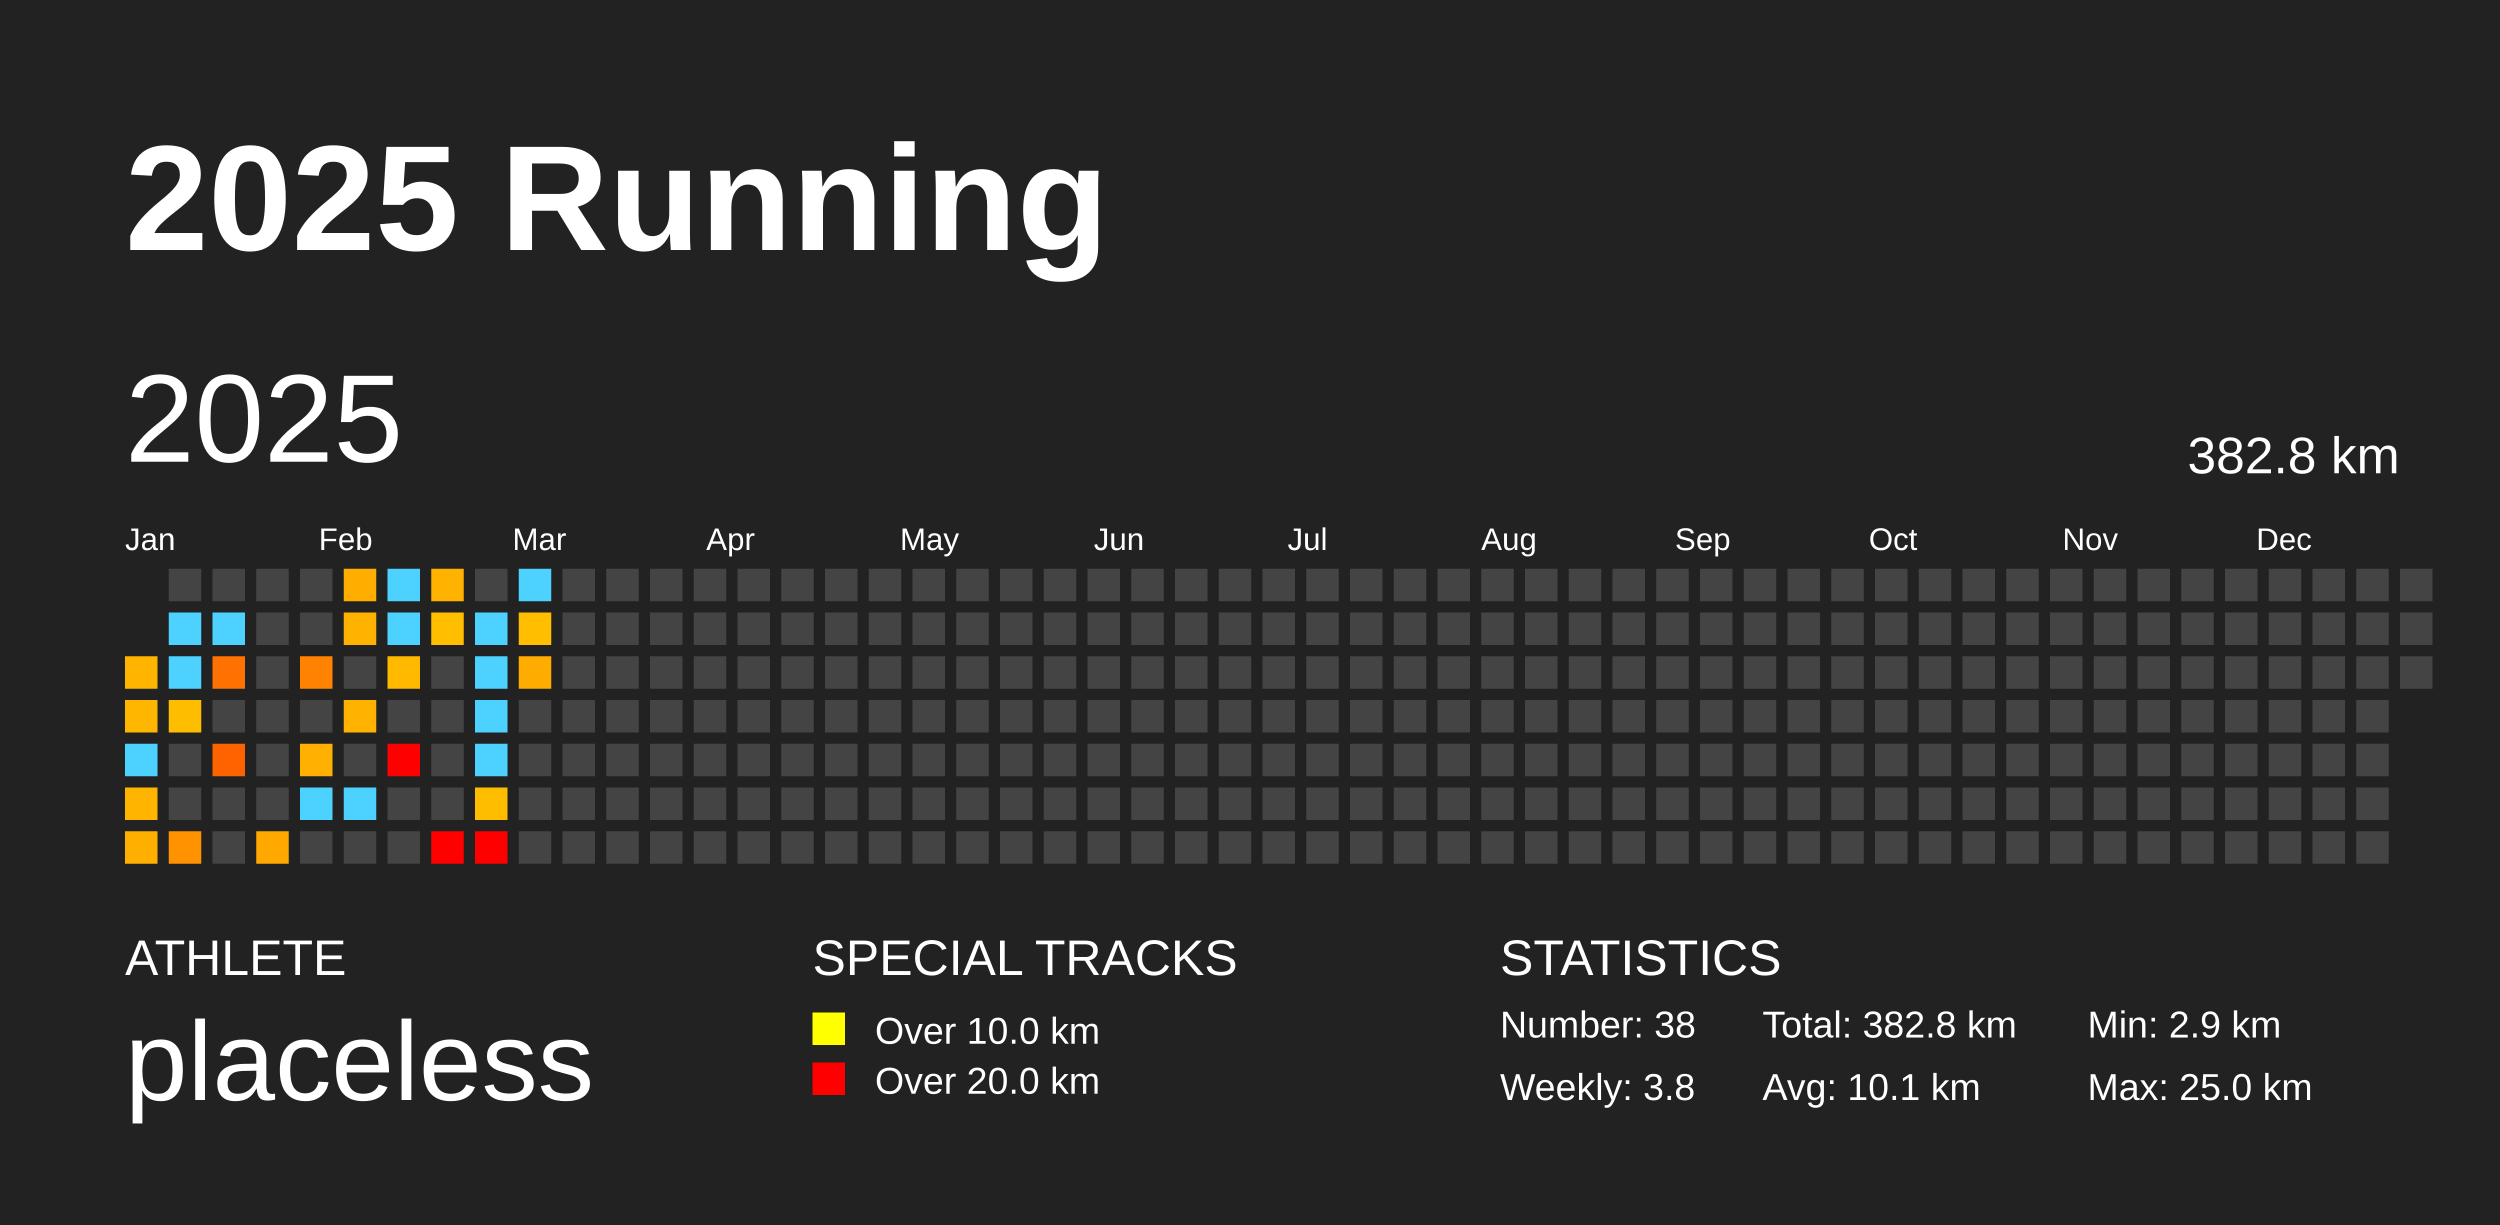
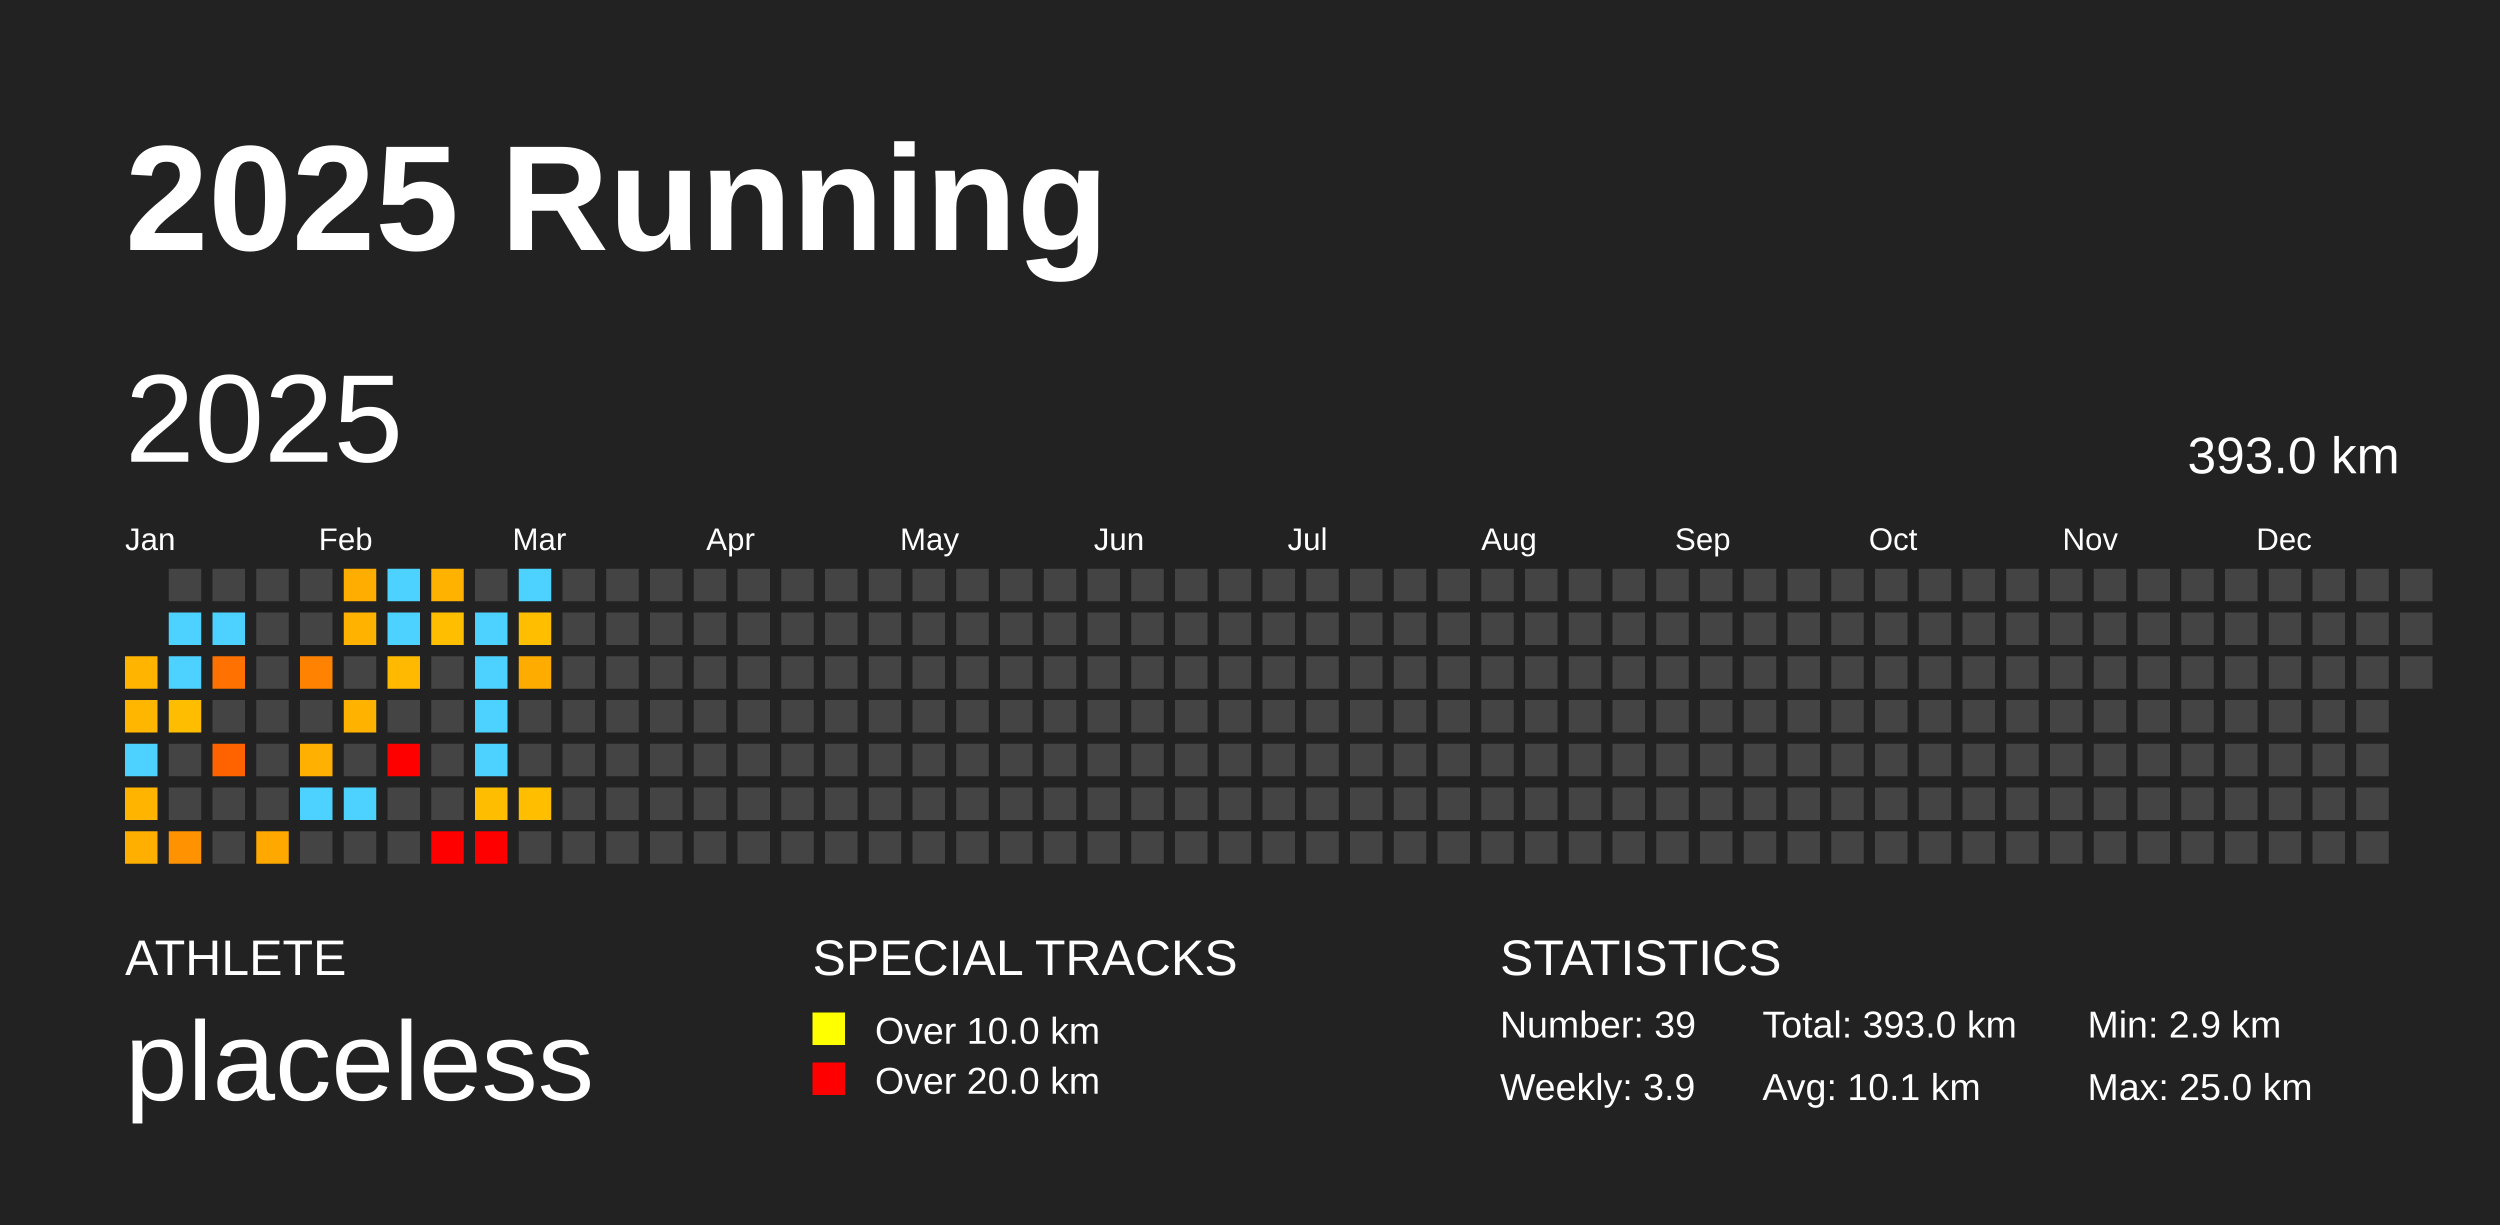
<svg xmlns="http://www.w3.org/2000/svg" baseProfile="full" height="98mm" version="1.1" viewBox="0,0,200,98" width="200mm">
  <defs />
  <rect fill="#222222" height="98" width="200" x="0" y="0" />
  <text fill="#FFFFFF" style="font-size:12px; font-family:Arial; font-weight:bold;" x="10" y="20">2025 Running</text>
  <text fill="#FFFFFF" style="font-size:4px; font-family:Arial" x="10" y="78">ATHLETE</text>
  <text fill="#FFFFFF" style="font-size:9px; font-family:Arial" x="10" y="88">placeless</text>
  <text fill="#FFFFFF" style="font-size:4px; font-family:Arial" x="65" y="78">SPECIAL TRACKS</text>
  <rect fill="yellow" height="2.6" width="2.6" x="65" y="81" />
  <text fill="#FFFFFF" style="font-size:3px; font-family:Arial" x="70" y="83.5">Over 10.0 km</text>
  <rect fill="red" height="2.6" width="2.6" x="65" y="85" />
  <text fill="#FFFFFF" style="font-size:3px; font-family:Arial" x="70" y="87.5">Over 20.0 km</text>
  <text fill="#FFFFFF" style="font-size:4px; font-family:Arial" x="120" y="78">STATISTICS</text>
-   <text fill="#FFFFFF" style="font-size:3px; font-family:Arial" x="120" y="83">Number: 38</text>
-   <text fill="#FFFFFF" style="font-size:3px; font-family:Arial" x="120" y="88">Weekly: 3.8</text>
-   <text fill="#FFFFFF" style="font-size:3px; font-family:Arial" x="141" y="83">Total: 382.8 km</text>
+   <text fill="#FFFFFF" style="font-size:3px; font-family:Arial" x="120" y="83">Number: 39</text>
+   <text fill="#FFFFFF" style="font-size:3px; font-family:Arial" x="120" y="88">Weekly: 3.9</text>
+   <text fill="#FFFFFF" style="font-size:3px; font-family:Arial" x="141" y="83">Total: 393.0 km</text>
  <text fill="#FFFFFF" style="font-size:3px; font-family:Arial" x="141" y="88">Avg: 10.1 km</text>
  <text fill="#FFFFFF" style="font-size:3px; font-family:Arial" x="167" y="83">Min: 2.9 km</text>
  <text fill="#FFFFFF" style="font-size:3px; font-family:Arial" x="167" y="88">Max: 25.0 km</text>
  <text dominant-baseline="hanging" fill="#FFFFFF" style="font-size:10.0px; font-family:Arial;" x="10" y="30">2025</text>
-   <text dominant-baseline="hanging" fill="#FFFFFF" style="font-size:4.125px; font-family:Arial;" x="175" y="35">382.8 km</text>
+   <text dominant-baseline="hanging" fill="#FFFFFF" style="font-size:4.125px; font-family:Arial;" x="175" y="35">393.0 km</text>
  <text fill="#FFFFFF" style="font-size:2.5px; font-family:Arial" x="10.0" y="44">Jan</text>
  <text fill="#FFFFFF" style="font-size:2.5px; font-family:Arial" x="25.5" y="44">Feb</text>
  <text fill="#FFFFFF" style="font-size:2.5px; font-family:Arial" x="41.0" y="44">Mar</text>
  <text fill="#FFFFFF" style="font-size:2.5px; font-family:Arial" x="56.5" y="44">Apr</text>
  <text fill="#FFFFFF" style="font-size:2.5px; font-family:Arial" x="72.0" y="44">May</text>
  <text fill="#FFFFFF" style="font-size:2.5px; font-family:Arial" x="87.5" y="44">Jun</text>
  <text fill="#FFFFFF" style="font-size:2.5px; font-family:Arial" x="103.0" y="44">Jul</text>
  <text fill="#FFFFFF" style="font-size:2.5px; font-family:Arial" x="118.5" y="44">Aug</text>
  <text fill="#FFFFFF" style="font-size:2.5px; font-family:Arial" x="134.0" y="44">Sep</text>
  <text fill="#FFFFFF" style="font-size:2.5px; font-family:Arial" x="149.5" y="44">Oct</text>
  <text fill="#FFFFFF" style="font-size:2.5px; font-family:Arial" x="165.0" y="44">Nov</text>
  <text fill="#FFFFFF" style="font-size:2.5px; font-family:Arial" x="180.5" y="44">Dec</text>
  <rect fill="#ffb500" height="2.6" width="2.6" x="10.0" y="52.5" />
  <rect fill="#ffb600" height="2.6" width="2.6" x="10.0" y="56.0" />
  <rect fill="#4dd2ff" height="2.6" width="2.6" x="10.0" y="59.5" />
  <rect fill="#ffb400" height="2.6" width="2.6" x="10.0" y="63.0" />
  <rect fill="#ffaf00" height="2.6" width="2.6" x="10.0" y="66.5" />
  <rect fill="#444444" height="2.6" width="2.6" x="13.5" y="45.5" />
  <rect fill="#4dd2ff" height="2.6" width="2.6" x="13.5" y="49.0" />
  <rect fill="#4dd2ff" height="2.6" width="2.6" x="13.5" y="52.5" />
  <rect fill="#ffbd00" height="2.6" width="2.6" x="13.5" y="56.0" />
  <rect fill="#444444" height="2.6" width="2.6" x="13.5" y="59.5" />
  <rect fill="#444444" height="2.6" width="2.6" x="13.5" y="63.0" />
  <rect fill="#ff9200" height="2.6" width="2.6" x="13.5" y="66.5" />
  <rect fill="#444444" height="2.6" width="2.6" x="17.0" y="45.5" />
  <rect fill="#4dd2ff" height="2.6" width="2.6" x="17.0" y="49.0" />
  <rect fill="#ff7100" height="2.6" width="2.6" x="17.0" y="52.5" />
  <rect fill="#444444" height="2.6" width="2.6" x="17.0" y="56.0" />
  <rect fill="#ff6300" height="2.6" width="2.6" x="17.0" y="59.5" />
  <rect fill="#444444" height="2.6" width="2.6" x="17.0" y="63.0" />
  <rect fill="#444444" height="2.6" width="2.6" x="17.0" y="66.5" />
  <rect fill="#444444" height="2.6" width="2.6" x="20.5" y="45.5" />
  <rect fill="#444444" height="2.6" width="2.6" x="20.5" y="49.0" />
  <rect fill="#444444" height="2.6" width="2.6" x="20.5" y="52.5" />
  <rect fill="#444444" height="2.6" width="2.6" x="20.5" y="56.0" />
  <rect fill="#444444" height="2.6" width="2.6" x="20.5" y="59.5" />
  <rect fill="#444444" height="2.6" width="2.6" x="20.5" y="63.0" />
  <rect fill="#ffa800" height="2.6" width="2.6" x="20.5" y="66.5" />
  <rect fill="#444444" height="2.6" width="2.6" x="24.0" y="45.5" />
  <rect fill="#444444" height="2.6" width="2.6" x="24.0" y="49.0" />
  <rect fill="#ff8300" height="2.6" width="2.6" x="24.0" y="52.5" />
  <rect fill="#444444" height="2.6" width="2.6" x="24.0" y="56.0" />
  <rect fill="#ffb000" height="2.6" width="2.6" x="24.0" y="59.5" />
  <rect fill="#4dd2ff" height="2.6" width="2.6" x="24.0" y="63.0" />
  <rect fill="#444444" height="2.6" width="2.6" x="24.0" y="66.5" />
  <rect fill="#ffae00" height="2.6" width="2.6" x="27.5" y="45.5" />
  <rect fill="#ffb200" height="2.6" width="2.6" x="27.5" y="49.0" />
  <rect fill="#444444" height="2.6" width="2.6" x="27.5" y="52.5" />
  <rect fill="#ffb200" height="2.6" width="2.6" x="27.5" y="56.0" />
  <rect fill="#444444" height="2.6" width="2.6" x="27.5" y="59.5" />
  <rect fill="#4dd2ff" height="2.6" width="2.6" x="27.5" y="63.0" />
  <rect fill="#444444" height="2.6" width="2.6" x="27.5" y="66.5" />
  <rect fill="#4dd2ff" height="2.6" width="2.6" x="31.0" y="45.5" />
  <rect fill="#4dd2ff" height="2.6" width="2.6" x="31.0" y="49.0" />
  <rect fill="#ffba00" height="2.6" width="2.6" x="31.0" y="52.5" />
  <rect fill="#444444" height="2.6" width="2.6" x="31.0" y="56.0" />
  <rect fill="red" height="2.6" width="2.6" x="31.0" y="59.5" />
  <rect fill="#444444" height="2.6" width="2.6" x="31.0" y="63.0" />
  <rect fill="#444444" height="2.6" width="2.6" x="31.0" y="66.5" />
  <rect fill="#ffb200" height="2.6" width="2.6" x="34.5" y="45.5" />
  <rect fill="#ffbf00" height="2.6" width="2.6" x="34.5" y="49.0" />
  <rect fill="#444444" height="2.6" width="2.6" x="34.5" y="52.5" />
  <rect fill="#444444" height="2.6" width="2.6" x="34.5" y="56.0" />
  <rect fill="#444444" height="2.6" width="2.6" x="34.5" y="59.5" />
  <rect fill="#444444" height="2.6" width="2.6" x="34.5" y="63.0" />
  <rect fill="red" height="2.6" width="2.6" x="34.5" y="66.5" />
  <rect fill="#444444" height="2.6" width="2.6" x="38.0" y="45.5" />
  <rect fill="#4dd2ff" height="2.6" width="2.6" x="38.0" y="49.0" />
  <rect fill="#4dd2ff" height="2.6" width="2.6" x="38.0" y="52.5" />
  <rect fill="#4dd2ff" height="2.6" width="2.6" x="38.0" y="56.0" />
  <rect fill="#4dd2ff" height="2.6" width="2.6" x="38.0" y="59.5" />
  <rect fill="#ffbd00" height="2.6" width="2.6" x="38.0" y="63.0" />
  <rect fill="red" height="2.6" width="2.6" x="38.0" y="66.5" />
  <rect fill="#4dd2ff" height="2.6" width="2.6" x="41.5" y="45.5" />
  <rect fill="#ffbf00" height="2.6" width="2.6" x="41.5" y="49.0" />
  <rect fill="#ffac00" height="2.6" width="2.6" x="41.5" y="52.5" />
  <rect fill="#444444" height="2.6" width="2.6" x="41.5" y="56.0" />
  <rect fill="#444444" height="2.6" width="2.6" x="41.5" y="59.5" />
-   <rect fill="#444444" height="2.6" width="2.6" x="41.5" y="63.0" />
+   <rect fill="#ffbe00" height="2.6" width="2.6" x="41.5" y="63.0" />
  <rect fill="#444444" height="2.6" width="2.6" x="41.5" y="66.5" />
  <rect fill="#444444" height="2.6" width="2.6" x="45.0" y="45.5" />
  <rect fill="#444444" height="2.6" width="2.6" x="45.0" y="49.0" />
  <rect fill="#444444" height="2.6" width="2.6" x="45.0" y="52.5" />
  <rect fill="#444444" height="2.6" width="2.6" x="45.0" y="56.0" />
  <rect fill="#444444" height="2.6" width="2.6" x="45.0" y="59.5" />
  <rect fill="#444444" height="2.6" width="2.6" x="45.0" y="63.0" />
  <rect fill="#444444" height="2.6" width="2.6" x="45.0" y="66.5" />
  <rect fill="#444444" height="2.6" width="2.6" x="48.5" y="45.5" />
  <rect fill="#444444" height="2.6" width="2.6" x="48.5" y="49.0" />
  <rect fill="#444444" height="2.6" width="2.6" x="48.5" y="52.5" />
  <rect fill="#444444" height="2.6" width="2.6" x="48.5" y="56.0" />
  <rect fill="#444444" height="2.6" width="2.6" x="48.5" y="59.5" />
  <rect fill="#444444" height="2.6" width="2.6" x="48.5" y="63.0" />
  <rect fill="#444444" height="2.6" width="2.6" x="48.5" y="66.5" />
  <rect fill="#444444" height="2.6" width="2.6" x="52.0" y="45.5" />
  <rect fill="#444444" height="2.6" width="2.6" x="52.0" y="49.0" />
  <rect fill="#444444" height="2.6" width="2.6" x="52.0" y="52.5" />
  <rect fill="#444444" height="2.6" width="2.6" x="52.0" y="56.0" />
  <rect fill="#444444" height="2.6" width="2.6" x="52.0" y="59.5" />
  <rect fill="#444444" height="2.6" width="2.6" x="52.0" y="63.0" />
  <rect fill="#444444" height="2.6" width="2.6" x="52.0" y="66.5" />
  <rect fill="#444444" height="2.6" width="2.6" x="55.5" y="45.5" />
  <rect fill="#444444" height="2.6" width="2.6" x="55.5" y="49.0" />
  <rect fill="#444444" height="2.6" width="2.6" x="55.5" y="52.5" />
  <rect fill="#444444" height="2.6" width="2.6" x="55.5" y="56.0" />
  <rect fill="#444444" height="2.6" width="2.6" x="55.5" y="59.5" />
  <rect fill="#444444" height="2.6" width="2.6" x="55.5" y="63.0" />
  <rect fill="#444444" height="2.6" width="2.6" x="55.5" y="66.5" />
  <rect fill="#444444" height="2.6" width="2.6" x="59.0" y="45.5" />
  <rect fill="#444444" height="2.6" width="2.6" x="59.0" y="49.0" />
  <rect fill="#444444" height="2.6" width="2.6" x="59.0" y="52.5" />
  <rect fill="#444444" height="2.6" width="2.6" x="59.0" y="56.0" />
  <rect fill="#444444" height="2.6" width="2.6" x="59.0" y="59.5" />
  <rect fill="#444444" height="2.6" width="2.6" x="59.0" y="63.0" />
  <rect fill="#444444" height="2.6" width="2.6" x="59.0" y="66.5" />
  <rect fill="#444444" height="2.6" width="2.6" x="62.5" y="45.5" />
  <rect fill="#444444" height="2.6" width="2.6" x="62.5" y="49.0" />
  <rect fill="#444444" height="2.6" width="2.6" x="62.5" y="52.5" />
  <rect fill="#444444" height="2.6" width="2.6" x="62.5" y="56.0" />
  <rect fill="#444444" height="2.6" width="2.6" x="62.5" y="59.5" />
  <rect fill="#444444" height="2.6" width="2.6" x="62.5" y="63.0" />
  <rect fill="#444444" height="2.6" width="2.6" x="62.5" y="66.5" />
  <rect fill="#444444" height="2.6" width="2.6" x="66.0" y="45.5" />
  <rect fill="#444444" height="2.6" width="2.6" x="66.0" y="49.0" />
  <rect fill="#444444" height="2.6" width="2.6" x="66.0" y="52.5" />
  <rect fill="#444444" height="2.6" width="2.6" x="66.0" y="56.0" />
  <rect fill="#444444" height="2.6" width="2.6" x="66.0" y="59.5" />
  <rect fill="#444444" height="2.6" width="2.6" x="66.0" y="63.0" />
  <rect fill="#444444" height="2.6" width="2.6" x="66.0" y="66.5" />
  <rect fill="#444444" height="2.6" width="2.6" x="69.5" y="45.5" />
  <rect fill="#444444" height="2.6" width="2.6" x="69.5" y="49.0" />
  <rect fill="#444444" height="2.6" width="2.6" x="69.5" y="52.5" />
  <rect fill="#444444" height="2.6" width="2.6" x="69.5" y="56.0" />
  <rect fill="#444444" height="2.6" width="2.6" x="69.5" y="59.5" />
  <rect fill="#444444" height="2.6" width="2.6" x="69.5" y="63.0" />
  <rect fill="#444444" height="2.6" width="2.6" x="69.5" y="66.5" />
  <rect fill="#444444" height="2.6" width="2.6" x="73.0" y="45.5" />
  <rect fill="#444444" height="2.6" width="2.6" x="73.0" y="49.0" />
  <rect fill="#444444" height="2.6" width="2.6" x="73.0" y="52.5" />
  <rect fill="#444444" height="2.6" width="2.6" x="73.0" y="56.0" />
  <rect fill="#444444" height="2.6" width="2.6" x="73.0" y="59.5" />
  <rect fill="#444444" height="2.6" width="2.6" x="73.0" y="63.0" />
  <rect fill="#444444" height="2.6" width="2.6" x="73.0" y="66.5" />
  <rect fill="#444444" height="2.6" width="2.6" x="76.5" y="45.5" />
  <rect fill="#444444" height="2.6" width="2.6" x="76.5" y="49.0" />
  <rect fill="#444444" height="2.6" width="2.6" x="76.5" y="52.5" />
  <rect fill="#444444" height="2.6" width="2.6" x="76.5" y="56.0" />
  <rect fill="#444444" height="2.6" width="2.6" x="76.5" y="59.5" />
  <rect fill="#444444" height="2.6" width="2.6" x="76.5" y="63.0" />
  <rect fill="#444444" height="2.6" width="2.6" x="76.5" y="66.5" />
  <rect fill="#444444" height="2.6" width="2.6" x="80.0" y="45.5" />
  <rect fill="#444444" height="2.6" width="2.6" x="80.0" y="49.0" />
  <rect fill="#444444" height="2.6" width="2.6" x="80.0" y="52.5" />
  <rect fill="#444444" height="2.6" width="2.6" x="80.0" y="56.0" />
  <rect fill="#444444" height="2.6" width="2.6" x="80.0" y="59.5" />
  <rect fill="#444444" height="2.6" width="2.6" x="80.0" y="63.0" />
  <rect fill="#444444" height="2.6" width="2.6" x="80.0" y="66.5" />
  <rect fill="#444444" height="2.6" width="2.6" x="83.5" y="45.5" />
  <rect fill="#444444" height="2.6" width="2.6" x="83.5" y="49.0" />
  <rect fill="#444444" height="2.6" width="2.6" x="83.5" y="52.5" />
  <rect fill="#444444" height="2.6" width="2.6" x="83.5" y="56.0" />
  <rect fill="#444444" height="2.6" width="2.6" x="83.5" y="59.5" />
  <rect fill="#444444" height="2.6" width="2.6" x="83.5" y="63.0" />
  <rect fill="#444444" height="2.6" width="2.6" x="83.5" y="66.5" />
  <rect fill="#444444" height="2.6" width="2.6" x="87.0" y="45.5" />
  <rect fill="#444444" height="2.6" width="2.6" x="87.0" y="49.0" />
  <rect fill="#444444" height="2.6" width="2.6" x="87.0" y="52.5" />
  <rect fill="#444444" height="2.6" width="2.6" x="87.0" y="56.0" />
  <rect fill="#444444" height="2.6" width="2.6" x="87.0" y="59.5" />
  <rect fill="#444444" height="2.6" width="2.6" x="87.0" y="63.0" />
  <rect fill="#444444" height="2.6" width="2.6" x="87.0" y="66.5" />
  <rect fill="#444444" height="2.6" width="2.6" x="90.5" y="45.5" />
  <rect fill="#444444" height="2.6" width="2.6" x="90.5" y="49.0" />
  <rect fill="#444444" height="2.6" width="2.6" x="90.5" y="52.5" />
  <rect fill="#444444" height="2.6" width="2.6" x="90.5" y="56.0" />
  <rect fill="#444444" height="2.6" width="2.6" x="90.5" y="59.5" />
  <rect fill="#444444" height="2.6" width="2.6" x="90.5" y="63.0" />
  <rect fill="#444444" height="2.6" width="2.6" x="90.5" y="66.5" />
  <rect fill="#444444" height="2.6" width="2.6" x="94.0" y="45.5" />
  <rect fill="#444444" height="2.6" width="2.6" x="94.0" y="49.0" />
  <rect fill="#444444" height="2.6" width="2.6" x="94.0" y="52.5" />
  <rect fill="#444444" height="2.6" width="2.6" x="94.0" y="56.0" />
  <rect fill="#444444" height="2.6" width="2.6" x="94.0" y="59.5" />
  <rect fill="#444444" height="2.6" width="2.6" x="94.0" y="63.0" />
  <rect fill="#444444" height="2.6" width="2.6" x="94.0" y="66.5" />
  <rect fill="#444444" height="2.6" width="2.6" x="97.5" y="45.5" />
  <rect fill="#444444" height="2.6" width="2.6" x="97.5" y="49.0" />
  <rect fill="#444444" height="2.6" width="2.6" x="97.5" y="52.5" />
  <rect fill="#444444" height="2.6" width="2.6" x="97.5" y="56.0" />
  <rect fill="#444444" height="2.6" width="2.6" x="97.5" y="59.5" />
  <rect fill="#444444" height="2.6" width="2.6" x="97.5" y="63.0" />
  <rect fill="#444444" height="2.6" width="2.6" x="97.5" y="66.5" />
  <rect fill="#444444" height="2.6" width="2.6" x="101.0" y="45.5" />
  <rect fill="#444444" height="2.6" width="2.6" x="101.0" y="49.0" />
  <rect fill="#444444" height="2.6" width="2.6" x="101.0" y="52.5" />
  <rect fill="#444444" height="2.6" width="2.6" x="101.0" y="56.0" />
  <rect fill="#444444" height="2.6" width="2.6" x="101.0" y="59.5" />
  <rect fill="#444444" height="2.6" width="2.6" x="101.0" y="63.0" />
  <rect fill="#444444" height="2.6" width="2.6" x="101.0" y="66.5" />
  <rect fill="#444444" height="2.6" width="2.6" x="104.5" y="45.5" />
  <rect fill="#444444" height="2.6" width="2.6" x="104.5" y="49.0" />
  <rect fill="#444444" height="2.6" width="2.6" x="104.5" y="52.5" />
  <rect fill="#444444" height="2.6" width="2.6" x="104.5" y="56.0" />
  <rect fill="#444444" height="2.6" width="2.6" x="104.5" y="59.5" />
  <rect fill="#444444" height="2.6" width="2.6" x="104.5" y="63.0" />
  <rect fill="#444444" height="2.6" width="2.6" x="104.5" y="66.5" />
  <rect fill="#444444" height="2.6" width="2.6" x="108.0" y="45.5" />
  <rect fill="#444444" height="2.6" width="2.6" x="108.0" y="49.0" />
  <rect fill="#444444" height="2.6" width="2.6" x="108.0" y="52.5" />
  <rect fill="#444444" height="2.6" width="2.6" x="108.0" y="56.0" />
  <rect fill="#444444" height="2.6" width="2.6" x="108.0" y="59.5" />
  <rect fill="#444444" height="2.6" width="2.6" x="108.0" y="63.0" />
  <rect fill="#444444" height="2.6" width="2.6" x="108.0" y="66.5" />
  <rect fill="#444444" height="2.6" width="2.6" x="111.5" y="45.5" />
  <rect fill="#444444" height="2.6" width="2.6" x="111.5" y="49.0" />
  <rect fill="#444444" height="2.6" width="2.6" x="111.5" y="52.5" />
  <rect fill="#444444" height="2.6" width="2.6" x="111.5" y="56.0" />
  <rect fill="#444444" height="2.6" width="2.6" x="111.5" y="59.5" />
  <rect fill="#444444" height="2.6" width="2.6" x="111.5" y="63.0" />
  <rect fill="#444444" height="2.6" width="2.6" x="111.5" y="66.5" />
  <rect fill="#444444" height="2.6" width="2.6" x="115.0" y="45.5" />
  <rect fill="#444444" height="2.6" width="2.6" x="115.0" y="49.0" />
  <rect fill="#444444" height="2.6" width="2.6" x="115.0" y="52.5" />
  <rect fill="#444444" height="2.6" width="2.6" x="115.0" y="56.0" />
  <rect fill="#444444" height="2.6" width="2.6" x="115.0" y="59.5" />
  <rect fill="#444444" height="2.6" width="2.6" x="115.0" y="63.0" />
  <rect fill="#444444" height="2.6" width="2.6" x="115.0" y="66.5" />
  <rect fill="#444444" height="2.6" width="2.6" x="118.5" y="45.5" />
  <rect fill="#444444" height="2.6" width="2.6" x="118.5" y="49.0" />
  <rect fill="#444444" height="2.6" width="2.6" x="118.5" y="52.5" />
  <rect fill="#444444" height="2.6" width="2.6" x="118.5" y="56.0" />
  <rect fill="#444444" height="2.6" width="2.6" x="118.5" y="59.5" />
  <rect fill="#444444" height="2.6" width="2.6" x="118.5" y="63.0" />
  <rect fill="#444444" height="2.6" width="2.6" x="118.5" y="66.5" />
  <rect fill="#444444" height="2.6" width="2.6" x="122.0" y="45.5" />
  <rect fill="#444444" height="2.6" width="2.6" x="122.0" y="49.0" />
  <rect fill="#444444" height="2.6" width="2.6" x="122.0" y="52.5" />
  <rect fill="#444444" height="2.6" width="2.6" x="122.0" y="56.0" />
  <rect fill="#444444" height="2.6" width="2.6" x="122.0" y="59.5" />
  <rect fill="#444444" height="2.6" width="2.6" x="122.0" y="63.0" />
  <rect fill="#444444" height="2.6" width="2.6" x="122.0" y="66.5" />
  <rect fill="#444444" height="2.6" width="2.6" x="125.5" y="45.5" />
  <rect fill="#444444" height="2.6" width="2.6" x="125.5" y="49.0" />
  <rect fill="#444444" height="2.6" width="2.6" x="125.5" y="52.5" />
  <rect fill="#444444" height="2.6" width="2.6" x="125.5" y="56.0" />
  <rect fill="#444444" height="2.6" width="2.6" x="125.5" y="59.5" />
  <rect fill="#444444" height="2.6" width="2.6" x="125.5" y="63.0" />
  <rect fill="#444444" height="2.6" width="2.6" x="125.5" y="66.5" />
  <rect fill="#444444" height="2.6" width="2.6" x="129.0" y="45.5" />
  <rect fill="#444444" height="2.6" width="2.6" x="129.0" y="49.0" />
  <rect fill="#444444" height="2.6" width="2.6" x="129.0" y="52.5" />
  <rect fill="#444444" height="2.6" width="2.6" x="129.0" y="56.0" />
  <rect fill="#444444" height="2.6" width="2.6" x="129.0" y="59.5" />
  <rect fill="#444444" height="2.6" width="2.6" x="129.0" y="63.0" />
  <rect fill="#444444" height="2.6" width="2.6" x="129.0" y="66.5" />
  <rect fill="#444444" height="2.6" width="2.6" x="132.5" y="45.5" />
  <rect fill="#444444" height="2.6" width="2.6" x="132.5" y="49.0" />
  <rect fill="#444444" height="2.6" width="2.6" x="132.5" y="52.5" />
  <rect fill="#444444" height="2.6" width="2.6" x="132.5" y="56.0" />
  <rect fill="#444444" height="2.6" width="2.6" x="132.5" y="59.5" />
  <rect fill="#444444" height="2.6" width="2.6" x="132.5" y="63.0" />
  <rect fill="#444444" height="2.6" width="2.6" x="132.5" y="66.5" />
  <rect fill="#444444" height="2.6" width="2.6" x="136.0" y="45.5" />
  <rect fill="#444444" height="2.6" width="2.6" x="136.0" y="49.0" />
  <rect fill="#444444" height="2.6" width="2.6" x="136.0" y="52.5" />
  <rect fill="#444444" height="2.6" width="2.6" x="136.0" y="56.0" />
  <rect fill="#444444" height="2.6" width="2.6" x="136.0" y="59.5" />
  <rect fill="#444444" height="2.6" width="2.6" x="136.0" y="63.0" />
  <rect fill="#444444" height="2.6" width="2.6" x="136.0" y="66.5" />
  <rect fill="#444444" height="2.6" width="2.6" x="139.5" y="45.5" />
  <rect fill="#444444" height="2.6" width="2.6" x="139.5" y="49.0" />
  <rect fill="#444444" height="2.6" width="2.6" x="139.5" y="52.5" />
  <rect fill="#444444" height="2.6" width="2.6" x="139.5" y="56.0" />
  <rect fill="#444444" height="2.6" width="2.6" x="139.5" y="59.5" />
  <rect fill="#444444" height="2.6" width="2.6" x="139.5" y="63.0" />
  <rect fill="#444444" height="2.6" width="2.6" x="139.5" y="66.5" />
  <rect fill="#444444" height="2.6" width="2.6" x="143.0" y="45.5" />
  <rect fill="#444444" height="2.6" width="2.6" x="143.0" y="49.0" />
  <rect fill="#444444" height="2.6" width="2.6" x="143.0" y="52.5" />
  <rect fill="#444444" height="2.6" width="2.6" x="143.0" y="56.0" />
  <rect fill="#444444" height="2.6" width="2.6" x="143.0" y="59.5" />
  <rect fill="#444444" height="2.6" width="2.6" x="143.0" y="63.0" />
  <rect fill="#444444" height="2.6" width="2.6" x="143.0" y="66.5" />
  <rect fill="#444444" height="2.6" width="2.6" x="146.5" y="45.5" />
  <rect fill="#444444" height="2.6" width="2.6" x="146.5" y="49.0" />
  <rect fill="#444444" height="2.6" width="2.6" x="146.5" y="52.5" />
  <rect fill="#444444" height="2.6" width="2.6" x="146.5" y="56.0" />
  <rect fill="#444444" height="2.6" width="2.6" x="146.5" y="59.5" />
  <rect fill="#444444" height="2.6" width="2.6" x="146.5" y="63.0" />
  <rect fill="#444444" height="2.6" width="2.6" x="146.5" y="66.5" />
  <rect fill="#444444" height="2.6" width="2.6" x="150.0" y="45.5" />
  <rect fill="#444444" height="2.6" width="2.6" x="150.0" y="49.0" />
  <rect fill="#444444" height="2.6" width="2.6" x="150.0" y="52.5" />
  <rect fill="#444444" height="2.6" width="2.6" x="150.0" y="56.0" />
  <rect fill="#444444" height="2.6" width="2.6" x="150.0" y="59.5" />
  <rect fill="#444444" height="2.6" width="2.6" x="150.0" y="63.0" />
  <rect fill="#444444" height="2.6" width="2.6" x="150.0" y="66.5" />
  <rect fill="#444444" height="2.6" width="2.6" x="153.5" y="45.5" />
  <rect fill="#444444" height="2.6" width="2.6" x="153.5" y="49.0" />
  <rect fill="#444444" height="2.6" width="2.6" x="153.5" y="52.5" />
  <rect fill="#444444" height="2.6" width="2.6" x="153.5" y="56.0" />
  <rect fill="#444444" height="2.6" width="2.6" x="153.5" y="59.5" />
  <rect fill="#444444" height="2.6" width="2.6" x="153.5" y="63.0" />
  <rect fill="#444444" height="2.6" width="2.6" x="153.5" y="66.5" />
  <rect fill="#444444" height="2.6" width="2.6" x="157.0" y="45.5" />
  <rect fill="#444444" height="2.6" width="2.6" x="157.0" y="49.0" />
  <rect fill="#444444" height="2.6" width="2.6" x="157.0" y="52.5" />
  <rect fill="#444444" height="2.6" width="2.6" x="157.0" y="56.0" />
  <rect fill="#444444" height="2.6" width="2.6" x="157.0" y="59.5" />
  <rect fill="#444444" height="2.6" width="2.6" x="157.0" y="63.0" />
  <rect fill="#444444" height="2.6" width="2.6" x="157.0" y="66.5" />
  <rect fill="#444444" height="2.6" width="2.6" x="160.5" y="45.5" />
  <rect fill="#444444" height="2.6" width="2.6" x="160.5" y="49.0" />
  <rect fill="#444444" height="2.6" width="2.6" x="160.5" y="52.5" />
  <rect fill="#444444" height="2.6" width="2.6" x="160.5" y="56.0" />
  <rect fill="#444444" height="2.6" width="2.6" x="160.5" y="59.5" />
  <rect fill="#444444" height="2.6" width="2.6" x="160.5" y="63.0" />
  <rect fill="#444444" height="2.6" width="2.6" x="160.5" y="66.5" />
  <rect fill="#444444" height="2.6" width="2.6" x="164.0" y="45.5" />
  <rect fill="#444444" height="2.6" width="2.6" x="164.0" y="49.0" />
  <rect fill="#444444" height="2.6" width="2.6" x="164.0" y="52.5" />
  <rect fill="#444444" height="2.6" width="2.6" x="164.0" y="56.0" />
  <rect fill="#444444" height="2.6" width="2.6" x="164.0" y="59.5" />
  <rect fill="#444444" height="2.6" width="2.6" x="164.0" y="63.0" />
  <rect fill="#444444" height="2.6" width="2.6" x="164.0" y="66.5" />
  <rect fill="#444444" height="2.6" width="2.6" x="167.5" y="45.5" />
  <rect fill="#444444" height="2.6" width="2.6" x="167.5" y="49.0" />
  <rect fill="#444444" height="2.6" width="2.6" x="167.5" y="52.5" />
  <rect fill="#444444" height="2.6" width="2.6" x="167.5" y="56.0" />
  <rect fill="#444444" height="2.6" width="2.6" x="167.5" y="59.5" />
  <rect fill="#444444" height="2.6" width="2.6" x="167.5" y="63.0" />
  <rect fill="#444444" height="2.6" width="2.6" x="167.5" y="66.5" />
  <rect fill="#444444" height="2.6" width="2.6" x="171.0" y="45.5" />
  <rect fill="#444444" height="2.6" width="2.6" x="171.0" y="49.0" />
  <rect fill="#444444" height="2.6" width="2.6" x="171.0" y="52.5" />
  <rect fill="#444444" height="2.6" width="2.6" x="171.0" y="56.0" />
  <rect fill="#444444" height="2.6" width="2.6" x="171.0" y="59.5" />
  <rect fill="#444444" height="2.6" width="2.6" x="171.0" y="63.0" />
  <rect fill="#444444" height="2.6" width="2.6" x="171.0" y="66.5" />
  <rect fill="#444444" height="2.6" width="2.6" x="174.5" y="45.5" />
  <rect fill="#444444" height="2.6" width="2.6" x="174.5" y="49.0" />
  <rect fill="#444444" height="2.6" width="2.6" x="174.5" y="52.5" />
  <rect fill="#444444" height="2.6" width="2.6" x="174.5" y="56.0" />
  <rect fill="#444444" height="2.6" width="2.6" x="174.5" y="59.5" />
  <rect fill="#444444" height="2.6" width="2.6" x="174.5" y="63.0" />
  <rect fill="#444444" height="2.6" width="2.6" x="174.5" y="66.5" />
  <rect fill="#444444" height="2.6" width="2.6" x="178.0" y="45.5" />
  <rect fill="#444444" height="2.6" width="2.6" x="178.0" y="49.0" />
  <rect fill="#444444" height="2.6" width="2.6" x="178.0" y="52.5" />
  <rect fill="#444444" height="2.6" width="2.6" x="178.0" y="56.0" />
  <rect fill="#444444" height="2.6" width="2.6" x="178.0" y="59.5" />
  <rect fill="#444444" height="2.6" width="2.6" x="178.0" y="63.0" />
  <rect fill="#444444" height="2.6" width="2.6" x="178.0" y="66.5" />
  <rect fill="#444444" height="2.6" width="2.6" x="181.5" y="45.5" />
  <rect fill="#444444" height="2.6" width="2.6" x="181.5" y="49.0" />
  <rect fill="#444444" height="2.6" width="2.6" x="181.5" y="52.5" />
  <rect fill="#444444" height="2.6" width="2.6" x="181.5" y="56.0" />
  <rect fill="#444444" height="2.6" width="2.6" x="181.5" y="59.5" />
  <rect fill="#444444" height="2.6" width="2.6" x="181.5" y="63.0" />
  <rect fill="#444444" height="2.6" width="2.6" x="181.5" y="66.5" />
  <rect fill="#444444" height="2.6" width="2.6" x="185.0" y="45.5" />
  <rect fill="#444444" height="2.6" width="2.6" x="185.0" y="49.0" />
  <rect fill="#444444" height="2.6" width="2.6" x="185.0" y="52.5" />
  <rect fill="#444444" height="2.6" width="2.6" x="185.0" y="56.0" />
  <rect fill="#444444" height="2.6" width="2.6" x="185.0" y="59.5" />
  <rect fill="#444444" height="2.6" width="2.6" x="185.0" y="63.0" />
  <rect fill="#444444" height="2.6" width="2.6" x="185.0" y="66.5" />
  <rect fill="#444444" height="2.6" width="2.6" x="188.5" y="45.5" />
  <rect fill="#444444" height="2.6" width="2.6" x="188.5" y="49.0" />
  <rect fill="#444444" height="2.6" width="2.6" x="188.5" y="52.5" />
  <rect fill="#444444" height="2.6" width="2.6" x="188.5" y="56.0" />
  <rect fill="#444444" height="2.6" width="2.6" x="188.5" y="59.5" />
  <rect fill="#444444" height="2.6" width="2.6" x="188.5" y="63.0" />
  <rect fill="#444444" height="2.6" width="2.6" x="188.5" y="66.5" />
  <rect fill="#444444" height="2.6" width="2.6" x="192.0" y="45.5" />
  <rect fill="#444444" height="2.6" width="2.6" x="192.0" y="49.0" />
  <rect fill="#444444" height="2.6" width="2.6" x="192.0" y="52.5" />
</svg>
